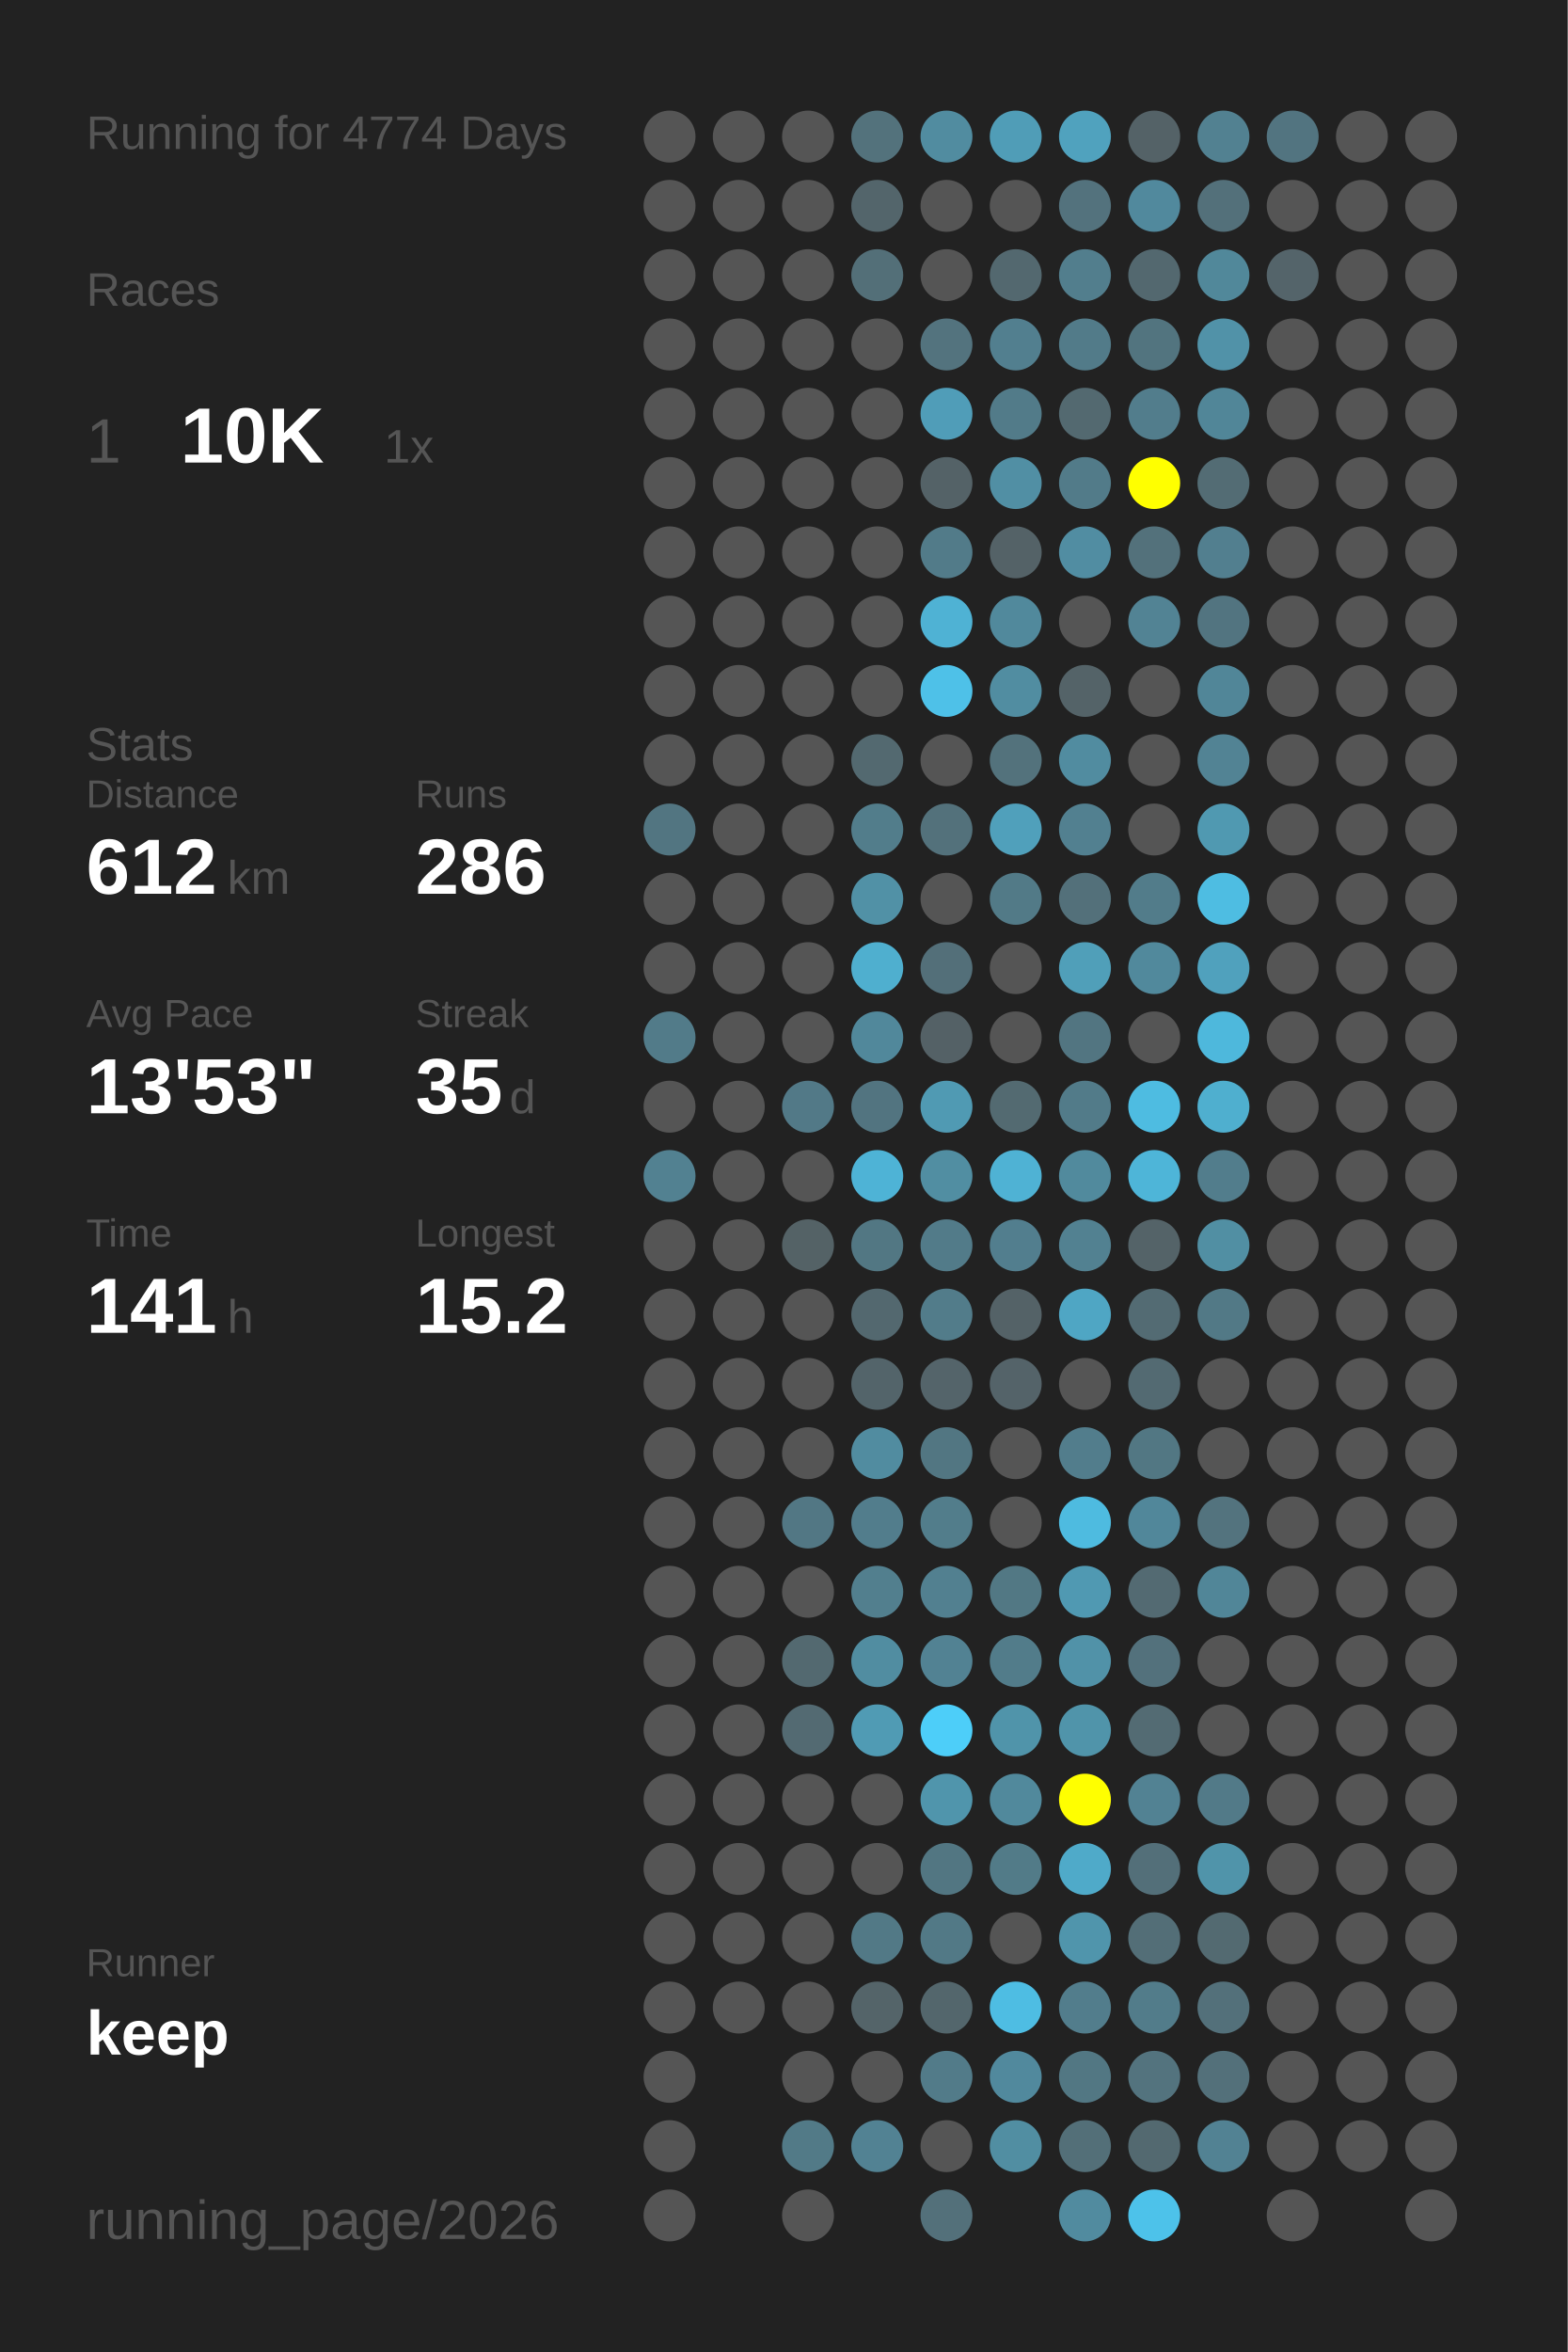
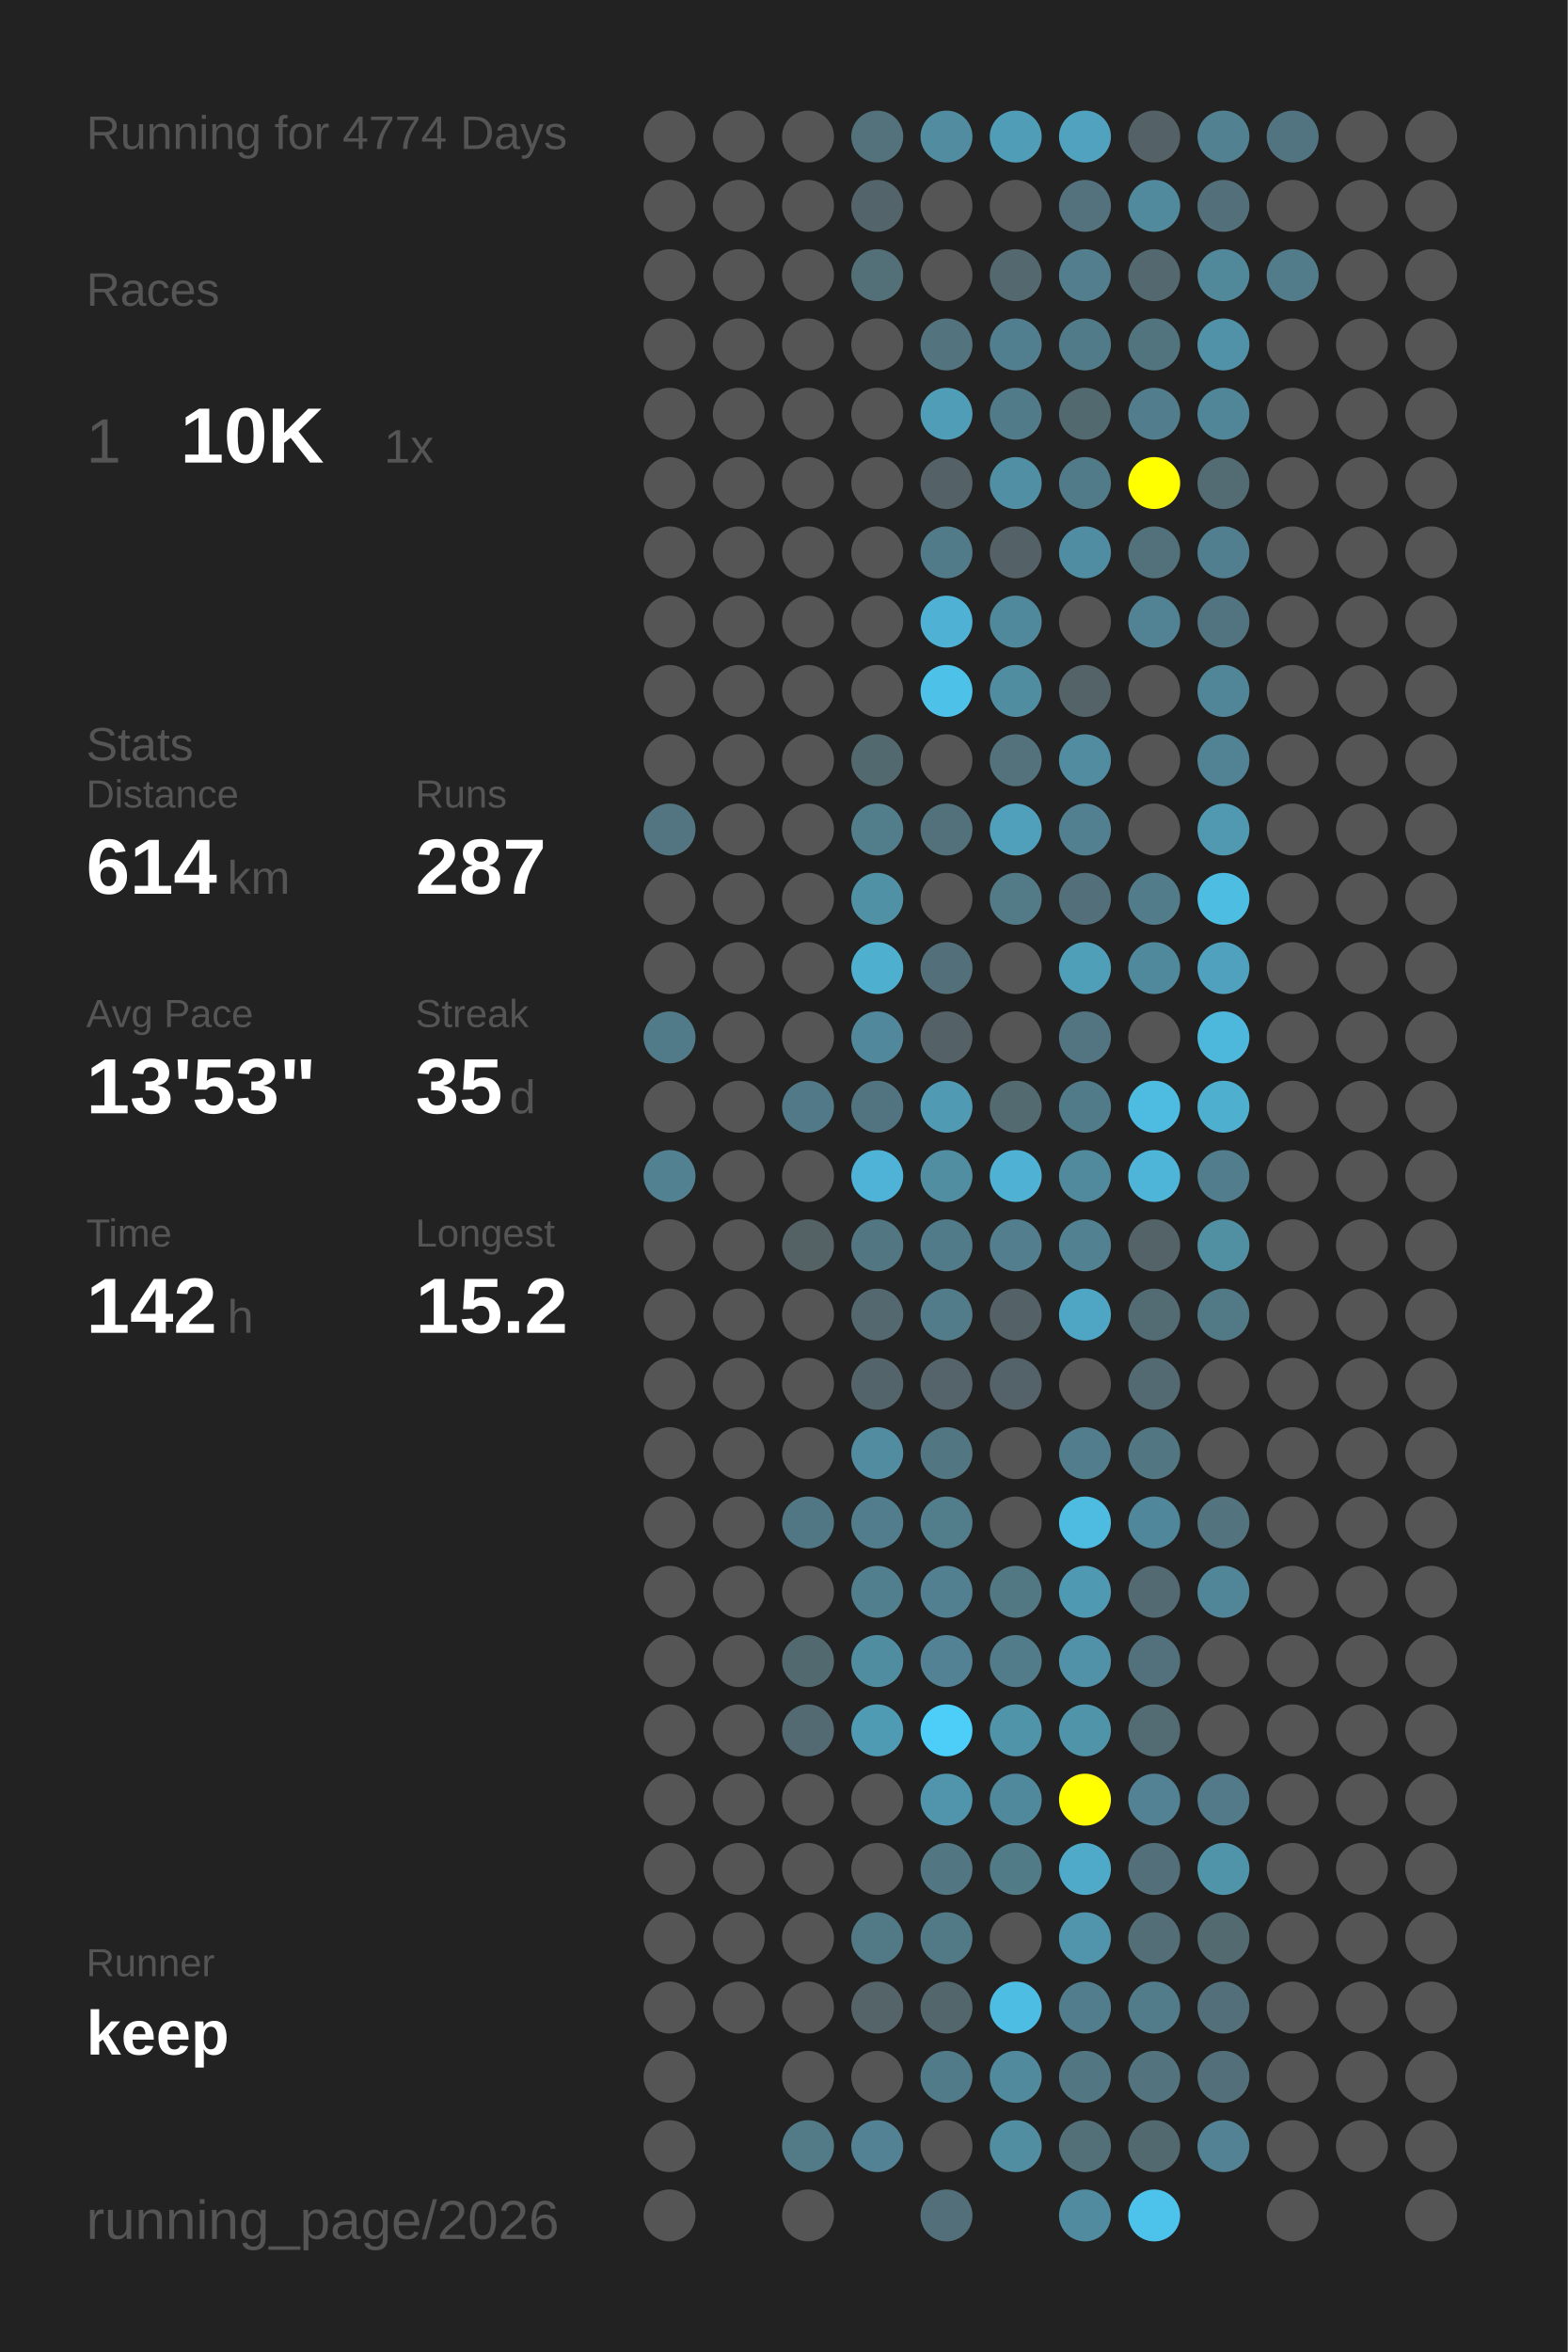
<svg xmlns="http://www.w3.org/2000/svg" baseProfile="full" height="300mm" version="1.1" viewBox="0,0,200,300" width="200mm">
  <defs />
  <rect fill="#222222" height="300" width="200" x="0" y="0" />
  <text fill="#555555" style="font-size:6px; font-family:Arial;" x="11" y="19">Running for 4774 Days</text>
  <text fill="#555555" style="font-size:6px; font-family:Arial;" x="11" y="39">Races</text>
  <text fill="#555555" style="font-size:8px; font-family:Arial;" x="11" y="59">1</text>
  <text fill="#FFFFFF" style="font-size:10px; font-family:Arial; font-weight:bold;" x="23" y="59">10K</text>
  <text fill="#555555" style="font-size:6px; font-family:Arial;" x="49" y="59">1x</text>
  <text fill="#555555" style="font-size:6px; font-family:Arial;" x="11" y="97">Stats</text>
  <text fill="#555555" style="font-size:5px; font-family:Arial;" x="11" y="103">Distance</text>
-   <text fill="#FFFFFF" style="font-size:10px; font-family:Arial; font-weight:bold;" x="11" y="114">612</text>
+   <text fill="#FFFFFF" style="font-size:10px; font-family:Arial; font-weight:bold;" x="11" y="114">614</text>
  <text fill="#555555" style="font-size:6px; font-family:Arial;" x="29" y="114">km</text>
  <text fill="#555555" style="font-size:5px; font-family:Arial;" x="53" y="103">Runs</text>
-   <text fill="#FFFFFF" style="font-size:10px; font-family:Arial; font-weight:bold;" x="53" y="114">286</text>
+   <text fill="#FFFFFF" style="font-size:10px; font-family:Arial; font-weight:bold;" x="53" y="114">287</text>
  <text fill="#555555" style="font-size:5px; font-family:Arial;" x="11" y="131">Avg Pace</text>
  <text fill="#FFFFFF" style="font-size:10px; font-family:Arial; font-weight:bold;" x="11" y="142">13'53"</text>
  <text fill="#555555" style="font-size:5px; font-family:Arial;" x="53" y="131">Streak</text>
  <text fill="#FFFFFF" style="font-size:10px; font-family:Arial; font-weight:bold;" x="53" y="142">35</text>
  <text fill="#555555" style="font-size:6px; font-family:Arial;" x="65" y="142">d</text>
  <text fill="#555555" style="font-size:5px; font-family:Arial;" x="11" y="159">Time</text>
-   <text fill="#FFFFFF" style="font-size:10px; font-family:Arial; font-weight:bold;" x="11" y="170">141</text>
+   <text fill="#FFFFFF" style="font-size:10px; font-family:Arial; font-weight:bold;" x="11" y="170">142</text>
  <text fill="#555555" style="font-size:6px; font-family:Arial;" x="29" y="170">h</text>
  <text fill="#555555" style="font-size:5px; font-family:Arial;" x="53" y="159">Longest</text>
  <text fill="#FFFFFF" style="font-size:10px; font-family:Arial; font-weight:bold;" x="53" y="170">15.2</text>
  <text fill="#555555" style="font-size:5px; font-family:Arial;" x="11" y="252.065">Runner</text>
  <text fill="#FFFFFF" style="font-size:8px; font-family:Arial; font-weight:bold;" x="11" y="262.065">keep</text>
  <text fill="#555555" style="font-size:7px; font-family:Arial;" x="11" y="285.581">running_page/2026</text>
  <circle cx="85.417" cy="17.419" fill="#555555" r="3.312" />
  <circle cx="85.417" cy="26.258" fill="#555555" r="3.312" />
  <circle cx="85.417" cy="35.097" fill="#555555" r="3.312" />
  <circle cx="85.417" cy="43.935" fill="#555555" r="3.312" />
  <circle cx="85.417" cy="52.774" fill="#555555" r="3.312" />
  <circle cx="85.417" cy="61.613" fill="#555555" r="3.312" />
  <circle cx="85.417" cy="70.452" fill="#555555" r="3.312" />
  <circle cx="85.417" cy="79.29" fill="#555555" r="3.312" />
  <circle cx="85.417" cy="88.129" fill="#555555" r="3.312" />
  <circle cx="85.417" cy="96.968" fill="#555555" r="3.312" />
  <circle cx="85.417" cy="105.806" fill="#527581" r="3.312" />
  <circle cx="85.417" cy="114.645" fill="#555555" r="3.312" />
  <circle cx="85.417" cy="123.484" fill="#555555" r="3.312" />
  <circle cx="85.417" cy="132.323" fill="#527b89" r="3.312" />
  <circle cx="85.417" cy="141.161" fill="#555555" r="3.312" />
  <circle cx="85.417" cy="150" fill="#528191" r="3.312" />
  <circle cx="85.417" cy="158.839" fill="#555555" r="3.312" />
  <circle cx="85.417" cy="167.677" fill="#555555" r="3.312" />
  <circle cx="85.417" cy="176.516" fill="#555555" r="3.312" />
  <circle cx="85.417" cy="185.355" fill="#555555" r="3.312" />
  <circle cx="85.417" cy="194.194" fill="#555555" r="3.312" />
  <circle cx="85.417" cy="203.032" fill="#555555" r="3.312" />
  <circle cx="85.417" cy="211.871" fill="#555555" r="3.312" />
  <circle cx="85.417" cy="220.71" fill="#555555" r="3.312" />
  <circle cx="85.417" cy="229.548" fill="#555555" r="3.312" />
  <circle cx="85.417" cy="238.387" fill="#555555" r="3.312" />
  <circle cx="85.417" cy="247.226" fill="#555555" r="3.312" />
  <circle cx="85.417" cy="256.065" fill="#555555" r="3.312" />
  <circle cx="85.417" cy="264.903" fill="#555555" r="3.312" />
  <circle cx="85.417" cy="273.742" fill="#555555" r="3.312" />
  <circle cx="85.417" cy="282.581" fill="#555555" r="3.312" />
  <circle cx="94.25" cy="17.419" fill="#555555" r="3.312" />
  <circle cx="94.25" cy="26.258" fill="#555555" r="3.312" />
  <circle cx="94.25" cy="35.097" fill="#555555" r="3.312" />
  <circle cx="94.25" cy="43.935" fill="#555555" r="3.312" />
  <circle cx="94.25" cy="52.774" fill="#555555" r="3.312" />
  <circle cx="94.25" cy="61.613" fill="#555555" r="3.312" />
  <circle cx="94.25" cy="70.452" fill="#555555" r="3.312" />
  <circle cx="94.25" cy="79.29" fill="#555555" r="3.312" />
  <circle cx="94.25" cy="88.129" fill="#555555" r="3.312" />
  <circle cx="94.25" cy="96.968" fill="#555555" r="3.312" />
  <circle cx="94.25" cy="105.806" fill="#555555" r="3.312" />
  <circle cx="94.25" cy="114.645" fill="#555555" r="3.312" />
  <circle cx="94.25" cy="123.484" fill="#555555" r="3.312" />
  <circle cx="94.25" cy="132.323" fill="#555555" r="3.312" />
  <circle cx="94.25" cy="141.161" fill="#555555" r="3.312" />
  <circle cx="94.25" cy="150" fill="#555555" r="3.312" />
  <circle cx="94.25" cy="158.839" fill="#555555" r="3.312" />
  <circle cx="94.25" cy="167.677" fill="#555555" r="3.312" />
  <circle cx="94.25" cy="176.516" fill="#555555" r="3.312" />
  <circle cx="94.25" cy="185.355" fill="#555555" r="3.312" />
  <circle cx="94.25" cy="194.194" fill="#555555" r="3.312" />
  <circle cx="94.25" cy="203.032" fill="#555555" r="3.312" />
  <circle cx="94.25" cy="211.871" fill="#555555" r="3.312" />
  <circle cx="94.25" cy="220.71" fill="#555555" r="3.312" />
  <circle cx="94.25" cy="229.548" fill="#555555" r="3.312" />
  <circle cx="94.25" cy="238.387" fill="#555555" r="3.312" />
  <circle cx="94.25" cy="247.226" fill="#555555" r="3.312" />
  <circle cx="94.25" cy="256.065" fill="#555555" r="3.312" />
  <circle cx="103.083" cy="17.419" fill="#555555" r="3.312" />
  <circle cx="103.083" cy="26.258" fill="#555555" r="3.312" />
  <circle cx="103.083" cy="35.097" fill="#555555" r="3.312" />
  <circle cx="103.083" cy="43.935" fill="#555555" r="3.312" />
  <circle cx="103.083" cy="52.774" fill="#555555" r="3.312" />
  <circle cx="103.083" cy="61.613" fill="#555555" r="3.312" />
  <circle cx="103.083" cy="70.452" fill="#555555" r="3.312" />
  <circle cx="103.083" cy="79.29" fill="#555555" r="3.312" />
  <circle cx="103.083" cy="88.129" fill="#555555" r="3.312" />
  <circle cx="103.083" cy="96.968" fill="#555555" r="3.312" />
  <circle cx="103.083" cy="105.806" fill="#555555" r="3.312" />
  <circle cx="103.083" cy="114.645" fill="#555555" r="3.312" />
  <circle cx="103.083" cy="123.484" fill="#555555" r="3.312" />
  <circle cx="103.083" cy="132.323" fill="#555555" r="3.312" />
  <circle cx="103.083" cy="141.161" fill="#527987" r="3.312" />
  <circle cx="103.083" cy="150" fill="#555555" r="3.312" />
  <circle cx="103.083" cy="158.839" fill="#546266" r="3.312" />
  <circle cx="103.083" cy="167.677" fill="#555555" r="3.312" />
  <circle cx="103.083" cy="176.516" fill="#555555" r="3.312" />
  <circle cx="103.083" cy="185.355" fill="#555555" r="3.312" />
  <circle cx="103.083" cy="194.194" fill="#527784" r="3.312" />
  <circle cx="103.083" cy="203.032" fill="#555555" r="3.312" />
  <circle cx="103.083" cy="211.871" fill="#536970" r="3.312" />
  <circle cx="103.083" cy="220.71" fill="#536a72" r="3.312" />
  <circle cx="103.083" cy="229.548" fill="#555555" r="3.312" />
  <circle cx="103.083" cy="238.387" fill="#555555" r="3.312" />
  <circle cx="103.083" cy="247.226" fill="#555555" r="3.312" />
  <circle cx="103.083" cy="256.065" fill="#555555" r="3.312" />
  <circle cx="103.083" cy="264.903" fill="#555555" r="3.312" />
  <circle cx="103.083" cy="273.742" fill="#527a87" r="3.312" />
  <circle cx="103.083" cy="282.581" fill="#555555" r="3.312" />
  <circle cx="111.917" cy="17.419" fill="#53727c" r="3.312" />
  <circle cx="111.917" cy="26.258" fill="#53656b" r="3.312" />
  <circle cx="111.917" cy="35.097" fill="#536f78" r="3.312" />
  <circle cx="111.917" cy="43.935" fill="#555555" r="3.312" />
  <circle cx="111.917" cy="52.774" fill="#555555" r="3.312" />
  <circle cx="111.917" cy="61.613" fill="#555555" r="3.312" />
  <circle cx="111.917" cy="70.452" fill="#555555" r="3.312" />
  <circle cx="111.917" cy="79.29" fill="#555555" r="3.312" />
  <circle cx="111.917" cy="88.129" fill="#555555" r="3.312" />
  <circle cx="111.917" cy="96.968" fill="#536970" r="3.312" />
  <circle cx="111.917" cy="105.806" fill="#527d8b" r="3.312" />
  <circle cx="111.917" cy="114.645" fill="#5191a6" r="3.312" />
  <circle cx="111.917" cy="123.484" fill="#4fafcf" r="3.312" />
  <circle cx="111.917" cy="132.323" fill="#51889b" r="3.312" />
  <circle cx="111.917" cy="141.161" fill="#527480" r="3.312" />
  <circle cx="111.917" cy="150" fill="#4eb3d6" r="3.312" />
  <circle cx="111.917" cy="158.839" fill="#527783" r="3.312" />
  <circle cx="111.917" cy="167.677" fill="#53686f" r="3.312" />
  <circle cx="111.917" cy="176.516" fill="#53646a" r="3.312" />
  <circle cx="111.917" cy="185.355" fill="#518ca0" r="3.312" />
  <circle cx="111.917" cy="194.194" fill="#527d8c" r="3.312" />
  <circle cx="111.917" cy="203.032" fill="#527f8e" r="3.312" />
  <circle cx="111.917" cy="211.871" fill="#518da1" r="3.312" />
  <circle cx="111.917" cy="220.71" fill="#509bb4" r="3.312" />
  <circle cx="111.917" cy="229.548" fill="#555555" r="3.312" />
  <circle cx="111.917" cy="238.387" fill="#555555" r="3.312" />
  <circle cx="111.917" cy="247.226" fill="#527986" r="3.312" />
  <circle cx="111.917" cy="256.065" fill="#546469" r="3.312" />
  <circle cx="111.917" cy="264.903" fill="#555555" r="3.312" />
  <circle cx="111.917" cy="273.742" fill="#528293" r="3.312" />
  <circle cx="120.75" cy="17.419" fill="#518ca0" r="3.312" />
  <circle cx="120.75" cy="26.258" fill="#555555" r="3.312" />
  <circle cx="120.75" cy="35.097" fill="#555555" r="3.312" />
  <circle cx="120.75" cy="43.935" fill="#53737e" r="3.312" />
  <circle cx="120.75" cy="52.774" fill="#509db8" r="3.312" />
  <circle cx="120.75" cy="61.613" fill="#546267" r="3.312" />
  <circle cx="120.75" cy="70.452" fill="#527b89" r="3.312" />
  <circle cx="120.75" cy="79.29" fill="#4fb2d4" r="3.312" />
  <circle cx="120.75" cy="88.129" fill="#4ec1e8" r="3.312" />
  <circle cx="120.75" cy="96.968" fill="#555555" r="3.312" />
  <circle cx="120.75" cy="105.806" fill="#53717b" r="3.312" />
  <circle cx="120.75" cy="114.645" fill="#555555" r="3.312" />
  <circle cx="120.75" cy="123.484" fill="#536f79" r="3.312" />
  <circle cx="120.75" cy="132.323" fill="#546166" r="3.312" />
  <circle cx="120.75" cy="141.161" fill="#509ab3" r="3.312" />
  <circle cx="120.75" cy="150" fill="#518ea2" r="3.312" />
  <circle cx="120.75" cy="158.839" fill="#527b89" r="3.312" />
  <circle cx="120.75" cy="167.677" fill="#527c8a" r="3.312" />
  <circle cx="120.75" cy="176.516" fill="#54646a" r="3.312" />
  <circle cx="120.75" cy="185.355" fill="#527682" r="3.312" />
  <circle cx="120.75" cy="194.194" fill="#527d8b" r="3.312" />
  <circle cx="120.75" cy="203.032" fill="#528090" r="3.312" />
  <circle cx="120.75" cy="211.871" fill="#528293" r="3.312" />
  <circle cx="120.75" cy="220.71" fill="#4dcef9" r="3.312" />
  <circle cx="120.75" cy="229.548" fill="#5095ac" r="3.312" />
  <circle cx="120.75" cy="238.387" fill="#527682" r="3.312" />
  <circle cx="120.75" cy="247.226" fill="#527986" r="3.312" />
  <circle cx="120.75" cy="256.065" fill="#53666c" r="3.312" />
  <circle cx="120.75" cy="264.903" fill="#527b89" r="3.312" />
  <circle cx="120.75" cy="273.742" fill="#555555" r="3.312" />
  <circle cx="120.75" cy="282.581" fill="#53707a" r="3.312" />
  <circle cx="129.583" cy="17.419" fill="#509db7" r="3.312" />
  <circle cx="129.583" cy="26.258" fill="#555555" r="3.312" />
  <circle cx="129.583" cy="35.097" fill="#53686f" r="3.312" />
  <circle cx="129.583" cy="43.935" fill="#527f8f" r="3.312" />
  <circle cx="129.583" cy="52.774" fill="#527b89" r="3.312" />
  <circle cx="129.583" cy="61.613" fill="#518fa4" r="3.312" />
  <circle cx="129.583" cy="70.452" fill="#546267" r="3.312" />
  <circle cx="129.583" cy="79.29" fill="#51899c" r="3.312" />
  <circle cx="129.583" cy="88.129" fill="#518da1" r="3.312" />
  <circle cx="129.583" cy="96.968" fill="#53727c" r="3.312" />
  <circle cx="129.583" cy="105.806" fill="#50a0bb" r="3.312" />
  <circle cx="129.583" cy="114.645" fill="#527a87" r="3.312" />
  <circle cx="129.583" cy="123.484" fill="#555555" r="3.312" />
  <circle cx="129.583" cy="132.323" fill="#555555" r="3.312" />
  <circle cx="129.583" cy="141.161" fill="#536a71" r="3.312" />
  <circle cx="129.583" cy="150" fill="#4fb2d4" r="3.312" />
  <circle cx="129.583" cy="158.839" fill="#527e8e" r="3.312" />
  <circle cx="129.583" cy="167.677" fill="#546267" r="3.312" />
  <circle cx="129.583" cy="176.516" fill="#546369" r="3.312" />
  <circle cx="129.583" cy="185.355" fill="#555555" r="3.312" />
  <circle cx="129.583" cy="194.194" fill="#555555" r="3.312" />
  <circle cx="129.583" cy="203.032" fill="#527884" r="3.312" />
  <circle cx="129.583" cy="211.871" fill="#527c8a" r="3.312" />
  <circle cx="129.583" cy="220.71" fill="#5094aa" r="3.312" />
  <circle cx="129.583" cy="229.548" fill="#51899c" r="3.312" />
  <circle cx="129.583" cy="238.387" fill="#527b88" r="3.312" />
  <circle cx="129.583" cy="247.226" fill="#555555" r="3.312" />
  <circle cx="129.583" cy="256.065" fill="#4ebde3" r="3.312" />
  <circle cx="129.583" cy="264.903" fill="#51899d" r="3.312" />
  <circle cx="129.583" cy="273.742" fill="#518ea2" r="3.312" />
  <circle cx="138.417" cy="17.419" fill="#50a2be" r="3.312" />
  <circle cx="138.417" cy="26.258" fill="#53727d" r="3.312" />
  <circle cx="138.417" cy="35.097" fill="#527e8d" r="3.312" />
  <circle cx="138.417" cy="43.935" fill="#527b89" r="3.312" />
  <circle cx="138.417" cy="52.774" fill="#536970" r="3.312" />
  <circle cx="138.417" cy="61.613" fill="#527b89" r="3.312" />
  <circle cx="138.417" cy="70.452" fill="#518da2" r="3.312" />
  <circle cx="138.417" cy="79.29" fill="#555555" r="3.312" />
  <circle cx="138.417" cy="88.129" fill="#546368" r="3.312" />
  <circle cx="138.417" cy="96.968" fill="#518ca0" r="3.312" />
  <circle cx="138.417" cy="105.806" fill="#528090" r="3.312" />
  <circle cx="138.417" cy="114.645" fill="#53707a" r="3.312" />
  <circle cx="138.417" cy="123.484" fill="#509fb9" r="3.312" />
  <circle cx="138.417" cy="132.323" fill="#527581" r="3.312" />
  <circle cx="138.417" cy="141.161" fill="#527b89" r="3.312" />
  <circle cx="138.417" cy="150" fill="#518a9d" r="3.312" />
  <circle cx="138.417" cy="158.839" fill="#528191" r="3.312" />
  <circle cx="138.417" cy="167.677" fill="#4fa6c4" r="3.312" />
  <circle cx="138.417" cy="176.516" fill="#555555" r="3.312" />
  <circle cx="138.417" cy="185.355" fill="#527d8c" r="3.312" />
  <circle cx="138.417" cy="194.194" fill="#4ebbe0" r="3.312" />
  <circle cx="138.417" cy="203.032" fill="#5099b2" r="3.312" />
  <circle cx="138.417" cy="211.871" fill="#5192a8" r="3.312" />
  <circle cx="138.417" cy="220.71" fill="#5094aa" r="3.312" />
  <circle cx="138.417" cy="229.548" fill="#FFFF00" r="3.312" />
  <circle cx="138.417" cy="238.387" fill="#4faac9" r="3.312" />
  <circle cx="138.417" cy="247.226" fill="#5095ac" r="3.312" />
  <circle cx="138.417" cy="256.065" fill="#527d8c" r="3.312" />
  <circle cx="138.417" cy="264.903" fill="#527783" r="3.312" />
  <circle cx="138.417" cy="273.742" fill="#536f78" r="3.312" />
  <circle cx="138.417" cy="282.581" fill="#518b9f" r="3.312" />
  <circle cx="147.25" cy="17.419" fill="#546267" r="3.312" />
  <circle cx="147.25" cy="26.258" fill="#51899d" r="3.312" />
  <circle cx="147.25" cy="35.097" fill="#53686f" r="3.312" />
  <circle cx="147.25" cy="43.935" fill="#52747f" r="3.312" />
  <circle cx="147.25" cy="52.774" fill="#527d8c" r="3.312" />
  <circle cx="147.25" cy="61.613" fill="#FFFF00" r="3.312" />
  <circle cx="147.25" cy="70.452" fill="#53717b" r="3.312" />
  <circle cx="147.25" cy="79.29" fill="#528394" r="3.312" />
  <circle cx="147.25" cy="88.129" fill="#555555" r="3.312" />
  <circle cx="147.25" cy="96.968" fill="#555555" r="3.312" />
  <circle cx="147.25" cy="105.806" fill="#555555" r="3.312" />
  <circle cx="147.25" cy="114.645" fill="#527c8a" r="3.312" />
  <circle cx="147.25" cy="123.484" fill="#51899c" r="3.312" />
  <circle cx="147.25" cy="132.323" fill="#555555" r="3.312" />
  <circle cx="147.25" cy="141.161" fill="#4ebce1" r="3.312" />
  <circle cx="147.25" cy="150" fill="#4eb5d8" r="3.312" />
  <circle cx="147.25" cy="158.839" fill="#546368" r="3.312" />
  <circle cx="147.25" cy="167.677" fill="#536b73" r="3.312" />
  <circle cx="147.25" cy="176.516" fill="#536a72" r="3.312" />
  <circle cx="147.25" cy="185.355" fill="#527783" r="3.312" />
  <circle cx="147.25" cy="194.194" fill="#51879a" r="3.312" />
  <circle cx="147.25" cy="203.032" fill="#536a72" r="3.312" />
  <circle cx="147.25" cy="211.871" fill="#53717c" r="3.312" />
  <circle cx="147.25" cy="220.71" fill="#536b73" r="3.312" />
  <circle cx="147.25" cy="229.548" fill="#528293" r="3.312" />
  <circle cx="147.25" cy="238.387" fill="#536f79" r="3.312" />
  <circle cx="147.25" cy="247.226" fill="#536e77" r="3.312" />
  <circle cx="147.25" cy="256.065" fill="#527c8a" r="3.312" />
  <circle cx="147.25" cy="264.903" fill="#53737e" r="3.312" />
  <circle cx="147.25" cy="273.742" fill="#536970" r="3.312" />
  <circle cx="147.25" cy="282.581" fill="#4dc2ea" r="3.312" />
  <circle cx="156.083" cy="17.419" fill="#528191" r="3.312" />
  <circle cx="156.083" cy="26.258" fill="#53707a" r="3.312" />
  <circle cx="156.083" cy="35.097" fill="#51889a" r="3.312" />
  <circle cx="156.083" cy="43.935" fill="#5192a8" r="3.312" />
  <circle cx="156.083" cy="52.774" fill="#518698" r="3.312" />
  <circle cx="156.083" cy="61.613" fill="#536c74" r="3.312" />
  <circle cx="156.083" cy="70.452" fill="#527f8f" r="3.312" />
  <circle cx="156.083" cy="79.29" fill="#527480" r="3.312" />
  <circle cx="156.083" cy="88.129" fill="#518698" r="3.312" />
  <circle cx="156.083" cy="96.968" fill="#528394" r="3.312" />
  <circle cx="156.083" cy="105.806" fill="#5099b1" r="3.312" />
  <circle cx="156.083" cy="114.645" fill="#4ebde2" r="3.312" />
  <circle cx="156.083" cy="123.484" fill="#50a1bd" r="3.312" />
  <circle cx="156.083" cy="132.323" fill="#4eb8dc" r="3.312" />
  <circle cx="156.083" cy="141.161" fill="#4fafcf" r="3.312" />
  <circle cx="156.083" cy="150" fill="#527d8c" r="3.312" />
  <circle cx="156.083" cy="158.839" fill="#518fa3" r="3.312" />
  <circle cx="156.083" cy="167.677" fill="#527986" r="3.312" />
  <circle cx="156.083" cy="176.516" fill="#555555" r="3.312" />
  <circle cx="156.083" cy="185.355" fill="#555555" r="3.312" />
  <circle cx="156.083" cy="194.194" fill="#53737e" r="3.312" />
  <circle cx="156.083" cy="203.032" fill="#518698" r="3.312" />
  <circle cx="156.083" cy="211.871" fill="#555555" r="3.312" />
  <circle cx="156.083" cy="220.71" fill="#555555" r="3.312" />
  <circle cx="156.083" cy="229.548" fill="#527a88" r="3.312" />
  <circle cx="156.083" cy="238.387" fill="#5094aa" r="3.312" />
  <circle cx="156.083" cy="247.226" fill="#536a71" r="3.312" />
  <circle cx="156.083" cy="256.065" fill="#53707a" r="3.312" />
  <circle cx="156.083" cy="264.903" fill="#53707a" r="3.312" />
  <circle cx="156.083" cy="273.742" fill="#528293" r="3.312" />
  <circle cx="164.917" cy="17.419" fill="#527480" r="3.312" />
  <circle cx="164.917" cy="26.258" fill="#555555" r="3.312" />
-   <circle cx="164.917" cy="35.097" fill="#54646a" r="3.312" />
+   <circle cx="164.917" cy="35.097" fill="#527c8a" r="3.312" />
  <circle cx="164.917" cy="43.935" fill="#555555" r="3.312" />
  <circle cx="164.917" cy="52.774" fill="#555555" r="3.312" />
  <circle cx="164.917" cy="61.613" fill="#555555" r="3.312" />
  <circle cx="164.917" cy="70.452" fill="#555555" r="3.312" />
  <circle cx="164.917" cy="79.29" fill="#555555" r="3.312" />
  <circle cx="164.917" cy="88.129" fill="#555555" r="3.312" />
  <circle cx="164.917" cy="96.968" fill="#555555" r="3.312" />
  <circle cx="164.917" cy="105.806" fill="#555555" r="3.312" />
  <circle cx="164.917" cy="114.645" fill="#555555" r="3.312" />
  <circle cx="164.917" cy="123.484" fill="#555555" r="3.312" />
  <circle cx="164.917" cy="132.323" fill="#555555" r="3.312" />
  <circle cx="164.917" cy="141.161" fill="#555555" r="3.312" />
  <circle cx="164.917" cy="150" fill="#555555" r="3.312" />
  <circle cx="164.917" cy="158.839" fill="#555555" r="3.312" />
  <circle cx="164.917" cy="167.677" fill="#555555" r="3.312" />
  <circle cx="164.917" cy="176.516" fill="#555555" r="3.312" />
  <circle cx="164.917" cy="185.355" fill="#555555" r="3.312" />
  <circle cx="164.917" cy="194.194" fill="#555555" r="3.312" />
  <circle cx="164.917" cy="203.032" fill="#555555" r="3.312" />
  <circle cx="164.917" cy="211.871" fill="#555555" r="3.312" />
  <circle cx="164.917" cy="220.71" fill="#555555" r="3.312" />
  <circle cx="164.917" cy="229.548" fill="#555555" r="3.312" />
  <circle cx="164.917" cy="238.387" fill="#555555" r="3.312" />
  <circle cx="164.917" cy="247.226" fill="#555555" r="3.312" />
  <circle cx="164.917" cy="256.065" fill="#555555" r="3.312" />
  <circle cx="164.917" cy="264.903" fill="#555555" r="3.312" />
  <circle cx="164.917" cy="273.742" fill="#555555" r="3.312" />
  <circle cx="164.917" cy="282.581" fill="#555555" r="3.312" />
  <circle cx="173.75" cy="17.419" fill="#555555" r="3.312" />
  <circle cx="173.75" cy="26.258" fill="#555555" r="3.312" />
  <circle cx="173.75" cy="35.097" fill="#555555" r="3.312" />
  <circle cx="173.75" cy="43.935" fill="#555555" r="3.312" />
  <circle cx="173.75" cy="52.774" fill="#555555" r="3.312" />
  <circle cx="173.75" cy="61.613" fill="#555555" r="3.312" />
  <circle cx="173.75" cy="70.452" fill="#555555" r="3.312" />
  <circle cx="173.75" cy="79.29" fill="#555555" r="3.312" />
  <circle cx="173.75" cy="88.129" fill="#555555" r="3.312" />
  <circle cx="173.75" cy="96.968" fill="#555555" r="3.312" />
  <circle cx="173.75" cy="105.806" fill="#555555" r="3.312" />
  <circle cx="173.75" cy="114.645" fill="#555555" r="3.312" />
  <circle cx="173.75" cy="123.484" fill="#555555" r="3.312" />
  <circle cx="173.75" cy="132.323" fill="#555555" r="3.312" />
  <circle cx="173.75" cy="141.161" fill="#555555" r="3.312" />
  <circle cx="173.75" cy="150" fill="#555555" r="3.312" />
  <circle cx="173.75" cy="158.839" fill="#555555" r="3.312" />
  <circle cx="173.75" cy="167.677" fill="#555555" r="3.312" />
  <circle cx="173.75" cy="176.516" fill="#555555" r="3.312" />
  <circle cx="173.75" cy="185.355" fill="#555555" r="3.312" />
  <circle cx="173.75" cy="194.194" fill="#555555" r="3.312" />
  <circle cx="173.75" cy="203.032" fill="#555555" r="3.312" />
  <circle cx="173.75" cy="211.871" fill="#555555" r="3.312" />
  <circle cx="173.75" cy="220.71" fill="#555555" r="3.312" />
  <circle cx="173.75" cy="229.548" fill="#555555" r="3.312" />
  <circle cx="173.75" cy="238.387" fill="#555555" r="3.312" />
  <circle cx="173.75" cy="247.226" fill="#555555" r="3.312" />
  <circle cx="173.75" cy="256.065" fill="#555555" r="3.312" />
  <circle cx="173.75" cy="264.903" fill="#555555" r="3.312" />
  <circle cx="173.75" cy="273.742" fill="#555555" r="3.312" />
  <circle cx="182.583" cy="17.419" fill="#555555" r="3.312" />
  <circle cx="182.583" cy="26.258" fill="#555555" r="3.312" />
  <circle cx="182.583" cy="35.097" fill="#555555" r="3.312" />
  <circle cx="182.583" cy="43.935" fill="#555555" r="3.312" />
  <circle cx="182.583" cy="52.774" fill="#555555" r="3.312" />
  <circle cx="182.583" cy="61.613" fill="#555555" r="3.312" />
  <circle cx="182.583" cy="70.452" fill="#555555" r="3.312" />
  <circle cx="182.583" cy="79.29" fill="#555555" r="3.312" />
  <circle cx="182.583" cy="88.129" fill="#555555" r="3.312" />
  <circle cx="182.583" cy="96.968" fill="#555555" r="3.312" />
  <circle cx="182.583" cy="105.806" fill="#555555" r="3.312" />
  <circle cx="182.583" cy="114.645" fill="#555555" r="3.312" />
  <circle cx="182.583" cy="123.484" fill="#555555" r="3.312" />
  <circle cx="182.583" cy="132.323" fill="#555555" r="3.312" />
  <circle cx="182.583" cy="141.161" fill="#555555" r="3.312" />
  <circle cx="182.583" cy="150" fill="#555555" r="3.312" />
  <circle cx="182.583" cy="158.839" fill="#555555" r="3.312" />
  <circle cx="182.583" cy="167.677" fill="#555555" r="3.312" />
  <circle cx="182.583" cy="176.516" fill="#555555" r="3.312" />
  <circle cx="182.583" cy="185.355" fill="#555555" r="3.312" />
  <circle cx="182.583" cy="194.194" fill="#555555" r="3.312" />
  <circle cx="182.583" cy="203.032" fill="#555555" r="3.312" />
  <circle cx="182.583" cy="211.871" fill="#555555" r="3.312" />
  <circle cx="182.583" cy="220.71" fill="#555555" r="3.312" />
  <circle cx="182.583" cy="229.548" fill="#555555" r="3.312" />
  <circle cx="182.583" cy="238.387" fill="#555555" r="3.312" />
  <circle cx="182.583" cy="247.226" fill="#555555" r="3.312" />
  <circle cx="182.583" cy="256.065" fill="#555555" r="3.312" />
  <circle cx="182.583" cy="264.903" fill="#555555" r="3.312" />
  <circle cx="182.583" cy="273.742" fill="#555555" r="3.312" />
  <circle cx="182.583" cy="282.581" fill="#555555" r="3.312" />
</svg>
